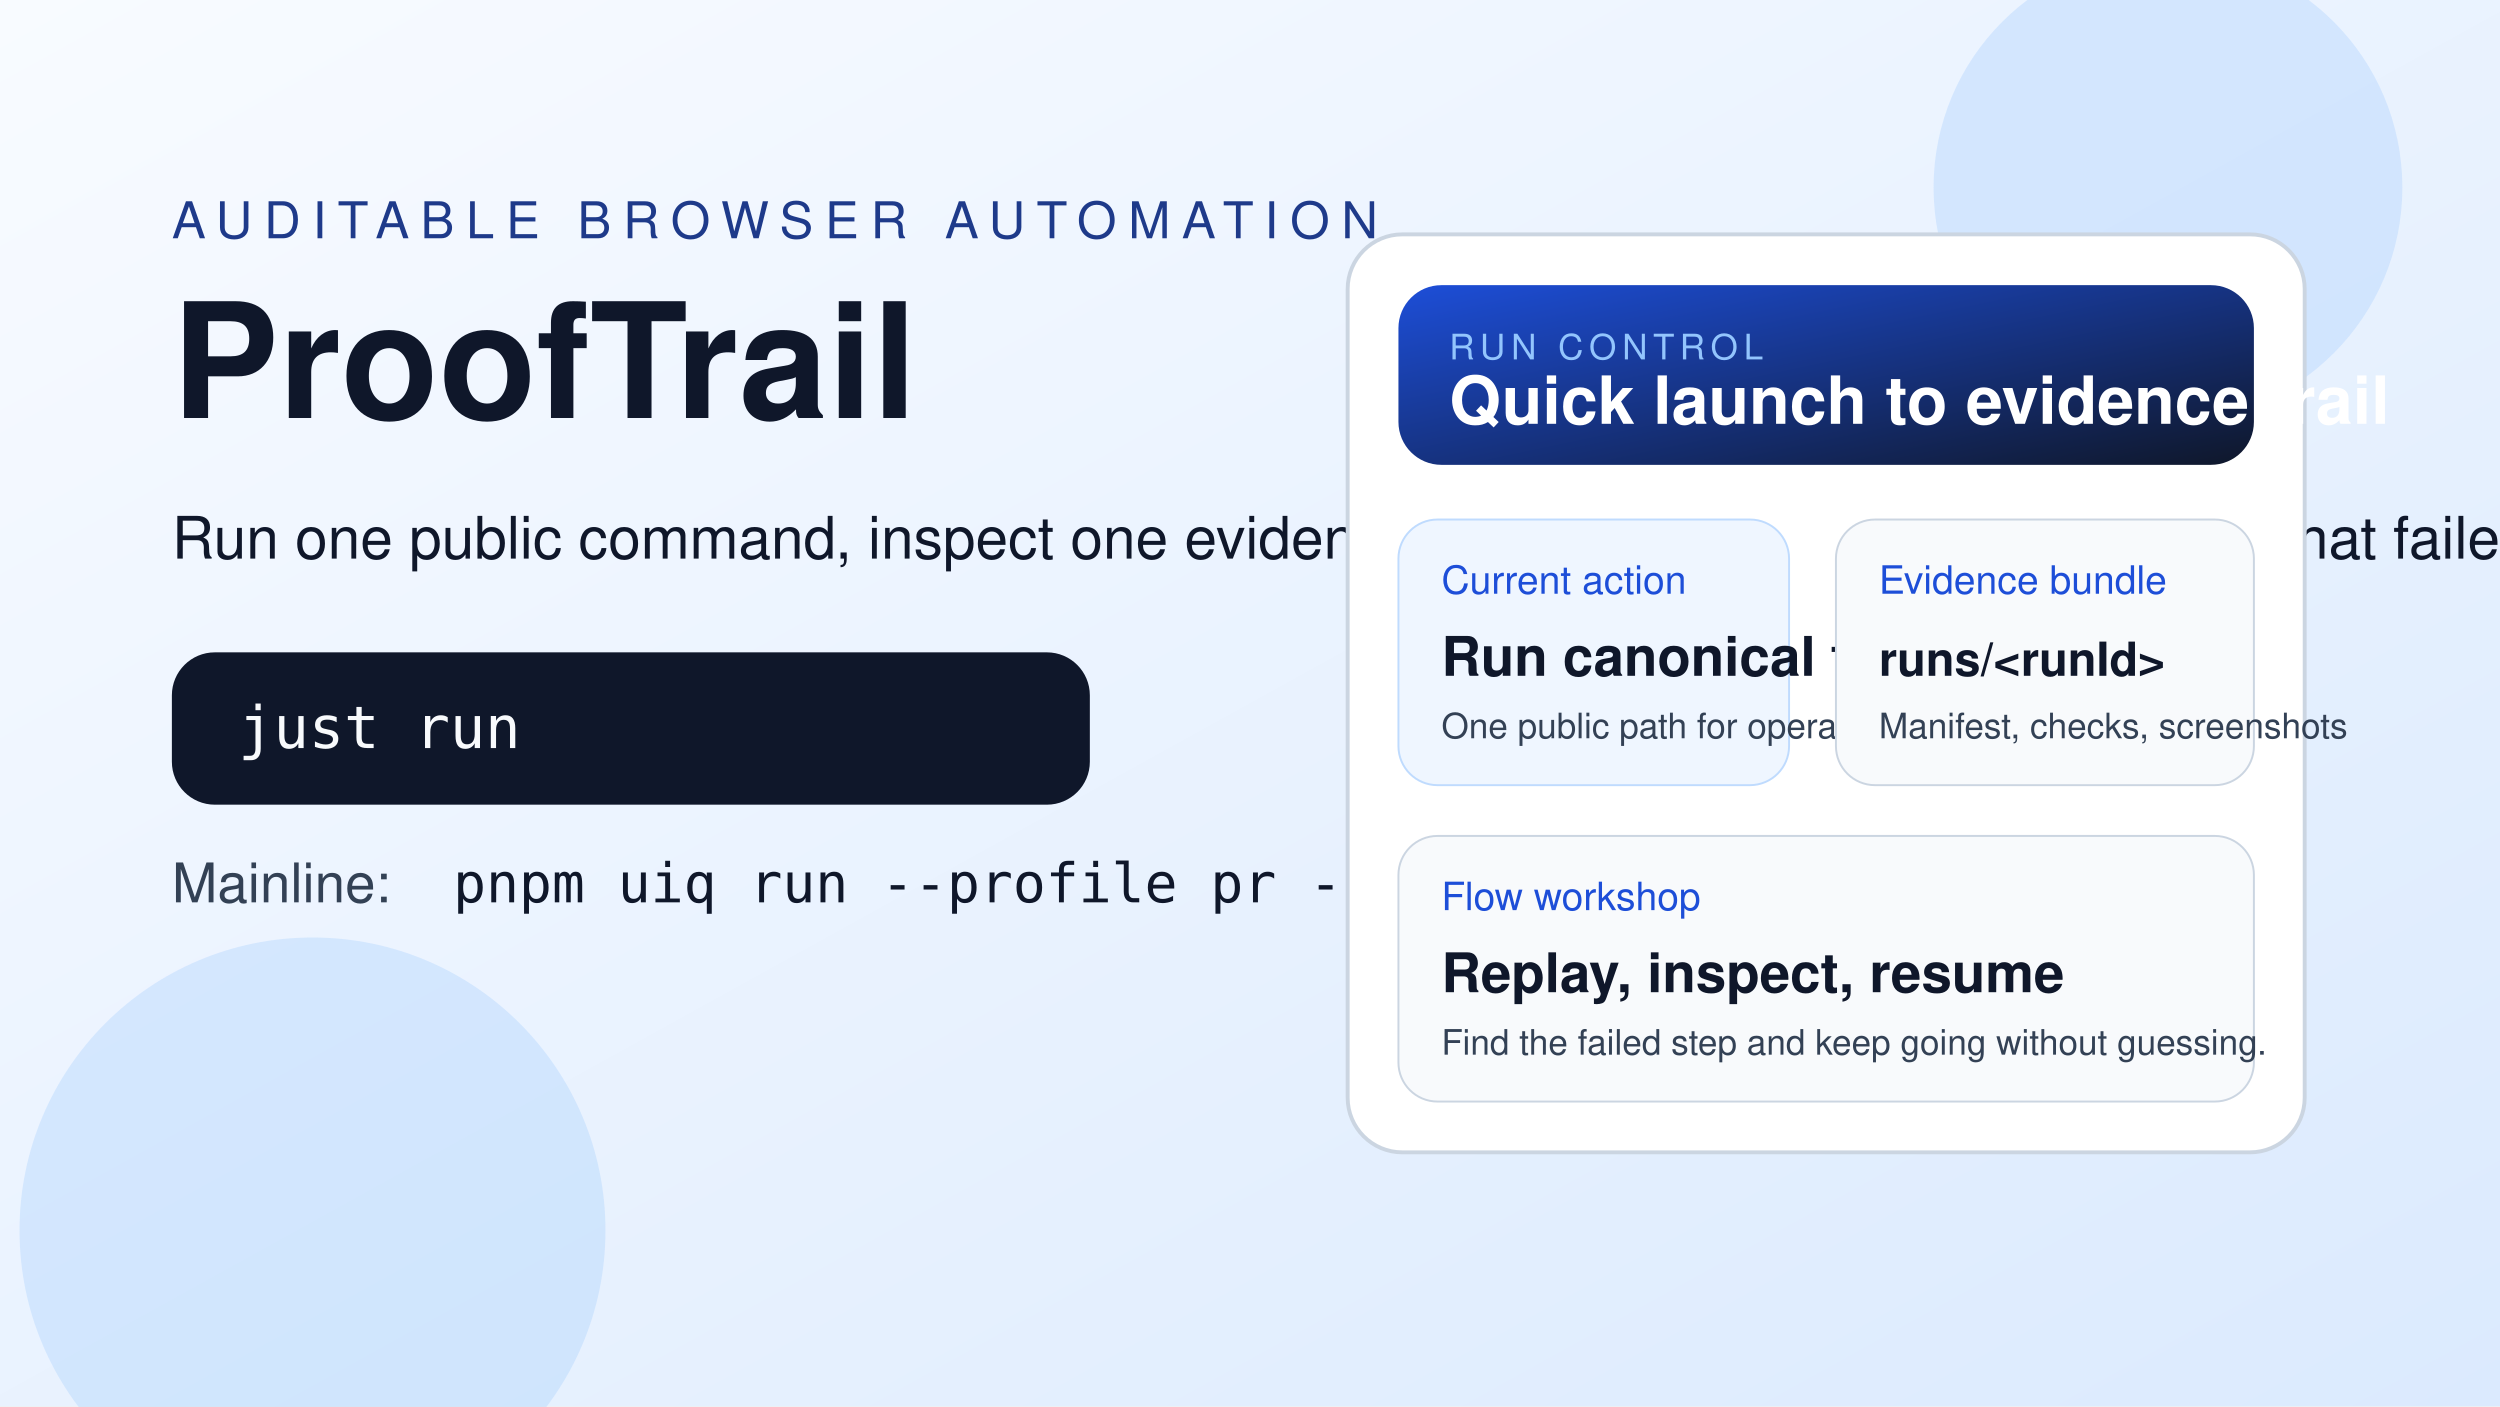
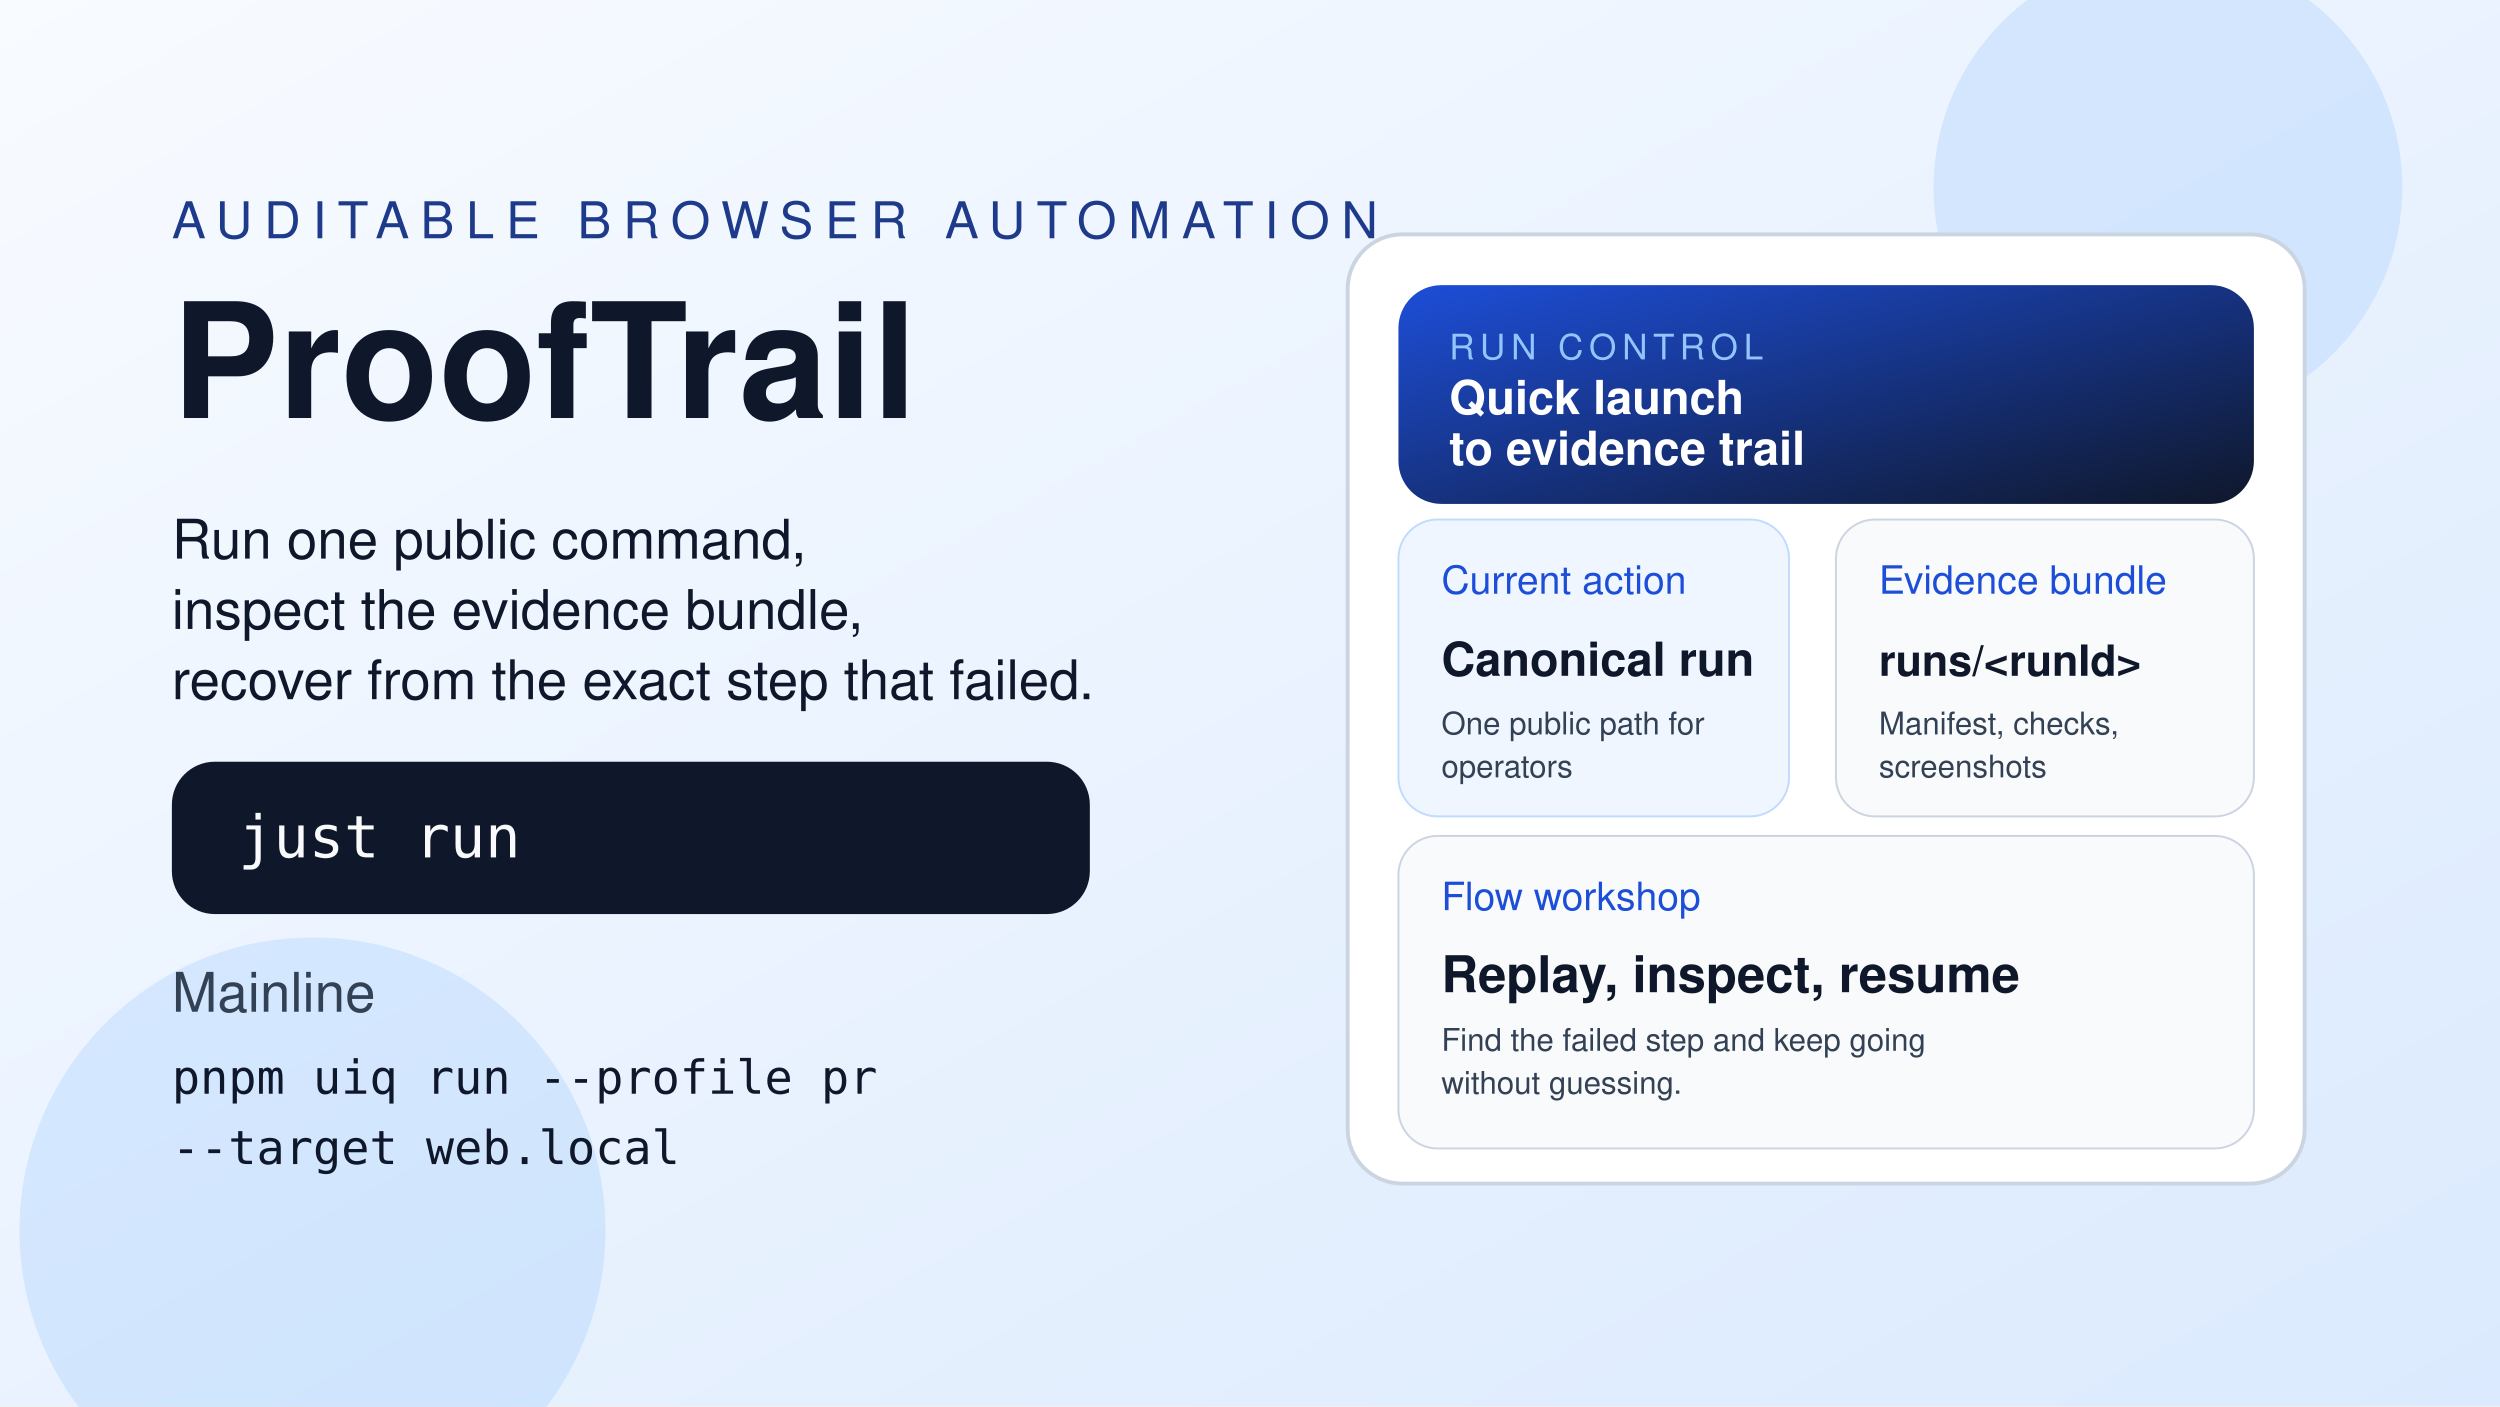
<svg xmlns="http://www.w3.org/2000/svg" viewBox="0 0 1280 720" role="img" aria-labelledby="title desc">
  <defs>
    <linearGradient id="bg" x1="0" y1="0" x2="1" y2="1">
      <stop offset="0%" stop-color="#f8fbff" />
      <stop offset="100%" stop-color="#dbeafe" />
    </linearGradient>
    <linearGradient id="card" x1="0" y1="0" x2="1" y2="1">
      <stop offset="0%" stop-color="#1d4ed8" />
      <stop offset="100%" stop-color="#0f172a" />
    </linearGradient>
  </defs>
  <rect width="1280" height="720" fill="url(#bg)" />
  <circle cx="1110" cy="96" r="120" fill="#bfdbfe" opacity="0.55" />
  <circle cx="160" cy="630" r="150" fill="#93c5fd" opacity="0.28" />
  <text x="88" y="122" fill="#1e3a8a" font-size="26" font-family="Helvetica, Arial, sans-serif" letter-spacing="6">AUDITABLE BROWSER AUTOMATION</text>
  <text x="88" y="214" fill="#0f172a" font-size="82" font-weight="700" font-family="Helvetica, Arial, sans-serif">ProofTrail</text>
-   <text x="88" y="286" fill="#0f172a" font-size="30" font-family="Helvetica, Arial, sans-serif">Run one public command, inspect one evidence trail, recover from the exact step that failed.</text>
-   <rect x="88" y="334" width="470" height="78" rx="22" fill="#0f172a" />
-   <text x="122" y="383" fill="#f8fafc" font-size="30" font-family="Menlo, Monaco, monospace">just run</text>
-   <text x="88" y="462" fill="#334155" font-size="28" font-family="Helvetica, Arial, sans-serif">Mainline:</text>
-   <text x="232" y="462" fill="#0f172a" font-size="28" font-family="Menlo, Monaco, monospace">pnpm uiq run --profile pr --target web.local</text>
+   <text x="88" y="286" fill="#0f172a" font-size="28" font-family="Helvetica, Arial, sans-serif">Run one public command,</text>
+   <text x="88" y="322" fill="#0f172a" font-size="28" font-family="Helvetica, Arial, sans-serif">inspect the evidence bundle,</text>
+   <text x="88" y="358" fill="#0f172a" font-size="28" font-family="Helvetica, Arial, sans-serif">recover from the exact step that failed.</text>
+   <rect x="88" y="390" width="470" height="78" rx="22" fill="#0f172a" />
+   <text x="122" y="439" fill="#f8fafc" font-size="30" font-family="Menlo, Monaco, monospace">just run</text>
+   <text x="88" y="518" fill="#334155" font-size="28" font-family="Helvetica, Arial, sans-serif">Mainline</text>
+   <text x="88" y="560" fill="#0f172a" font-size="24" font-family="Menlo, Monaco, monospace">pnpm uiq run --profile pr</text>
+   <text x="88" y="596" fill="#0f172a" font-size="24" font-family="Menlo, Monaco, monospace">--target web.local</text>
  <g transform="translate(690 120)">
-     <rect width="490" height="470" rx="28" fill="#ffffff" stroke="#cbd5e1" stroke-width="2" />
-     <rect x="26" y="26" width="438" height="92" rx="22" fill="url(#card)" />
+     <rect width="490" height="486" rx="28" fill="#ffffff" stroke="#cbd5e1" stroke-width="2" />
+     <rect x="26" y="26" width="438" height="112" rx="22" fill="url(#card)" />
    <text x="52" y="64" fill="#93c5fd" font-size="18" font-family="Helvetica, Arial, sans-serif" letter-spacing="3">RUN CONTROL</text>
-     <text x="52" y="97" fill="#ffffff" font-size="34" font-weight="700" font-family="Helvetica, Arial, sans-serif">Quick launch to evidence trail</text>
-     <rect x="26" y="146" width="200" height="136" rx="20" fill="#eff6ff" stroke="#bfdbfe" />
+     <text x="52" y="92" fill="#ffffff" font-size="24" font-weight="700" font-family="Helvetica, Arial, sans-serif">Quick launch</text>
+     <text x="52" y="118" fill="#ffffff" font-size="24" font-weight="700" font-family="Helvetica, Arial, sans-serif">to evidence trail</text>
+     <rect x="26" y="146" width="200" height="152" rx="20" fill="#eff6ff" stroke="#bfdbfe" />
    <text x="48" y="184" fill="#1d4ed8" font-size="20" font-family="Helvetica, Arial, sans-serif">Current action</text>
-     <text x="48" y="226" fill="#0f172a" font-size="28" font-weight="700" font-family="Helvetica, Arial, sans-serif">Run canonical flow</text>
-     <text x="48" y="258" fill="#334155" font-size="18" font-family="Helvetica, Arial, sans-serif">One public path for operators</text>
-     <rect x="250" y="146" width="214" height="136" rx="20" fill="#f8fafc" stroke="#cbd5e1" />
+     <text x="48" y="226" fill="#0f172a" font-size="24" font-weight="700" font-family="Helvetica, Arial, sans-serif">Canonical run</text>
+     <text x="48" y="256" fill="#334155" font-size="16" font-family="Helvetica, Arial, sans-serif">One public path for</text>
+     <text x="48" y="278" fill="#334155" font-size="16" font-family="Helvetica, Arial, sans-serif">operators</text>
+     <rect x="250" y="146" width="214" height="152" rx="20" fill="#f8fafc" stroke="#cbd5e1" />
    <text x="272" y="184" fill="#1d4ed8" font-size="20" font-family="Helvetica, Arial, sans-serif">Evidence bundle</text>
-     <text x="272" y="226" fill="#0f172a" font-size="24" font-weight="700" font-family="Helvetica, Arial, sans-serif">runs/&lt;runId&gt;</text>
-     <text x="272" y="258" fill="#334155" font-size="18" font-family="Helvetica, Arial, sans-serif">Manifest, checks, screenshots</text>
-     <rect x="26" y="308" width="438" height="136" rx="20" fill="#f8fafc" stroke="#cbd5e1" />
+     <text x="272" y="226" fill="#0f172a" font-size="22" font-weight="700" font-family="Helvetica, Arial, sans-serif">runs/&lt;runId&gt;</text>
+     <text x="272" y="256" fill="#334155" font-size="16" font-family="Helvetica, Arial, sans-serif">Manifest, checks,</text>
+     <text x="272" y="278" fill="#334155" font-size="16" font-family="Helvetica, Arial, sans-serif">screenshots</text>
+     <rect x="26" y="308" width="438" height="160" rx="20" fill="#f8fafc" stroke="#cbd5e1" />
    <text x="48" y="346" fill="#1d4ed8" font-size="20" font-family="Helvetica, Arial, sans-serif">Flow workshop</text>
-     <text x="48" y="388" fill="#0f172a" font-size="28" font-weight="700" font-family="Helvetica, Arial, sans-serif">Replay, inspect, resume</text>
-     <text x="48" y="420" fill="#334155" font-size="18" font-family="Helvetica, Arial, sans-serif">Find the failed step and keep going without guessing.</text>
+     <text x="48" y="388" fill="#0f172a" font-size="26" font-weight="700" font-family="Helvetica, Arial, sans-serif">Replay, inspect, resume</text>
+     <text x="48" y="418" fill="#334155" font-size="16" font-family="Helvetica, Arial, sans-serif">Find the failed step and keep going</text>
+     <text x="48" y="440" fill="#334155" font-size="16" font-family="Helvetica, Arial, sans-serif">without guessing.</text>
  </g>
</svg>
